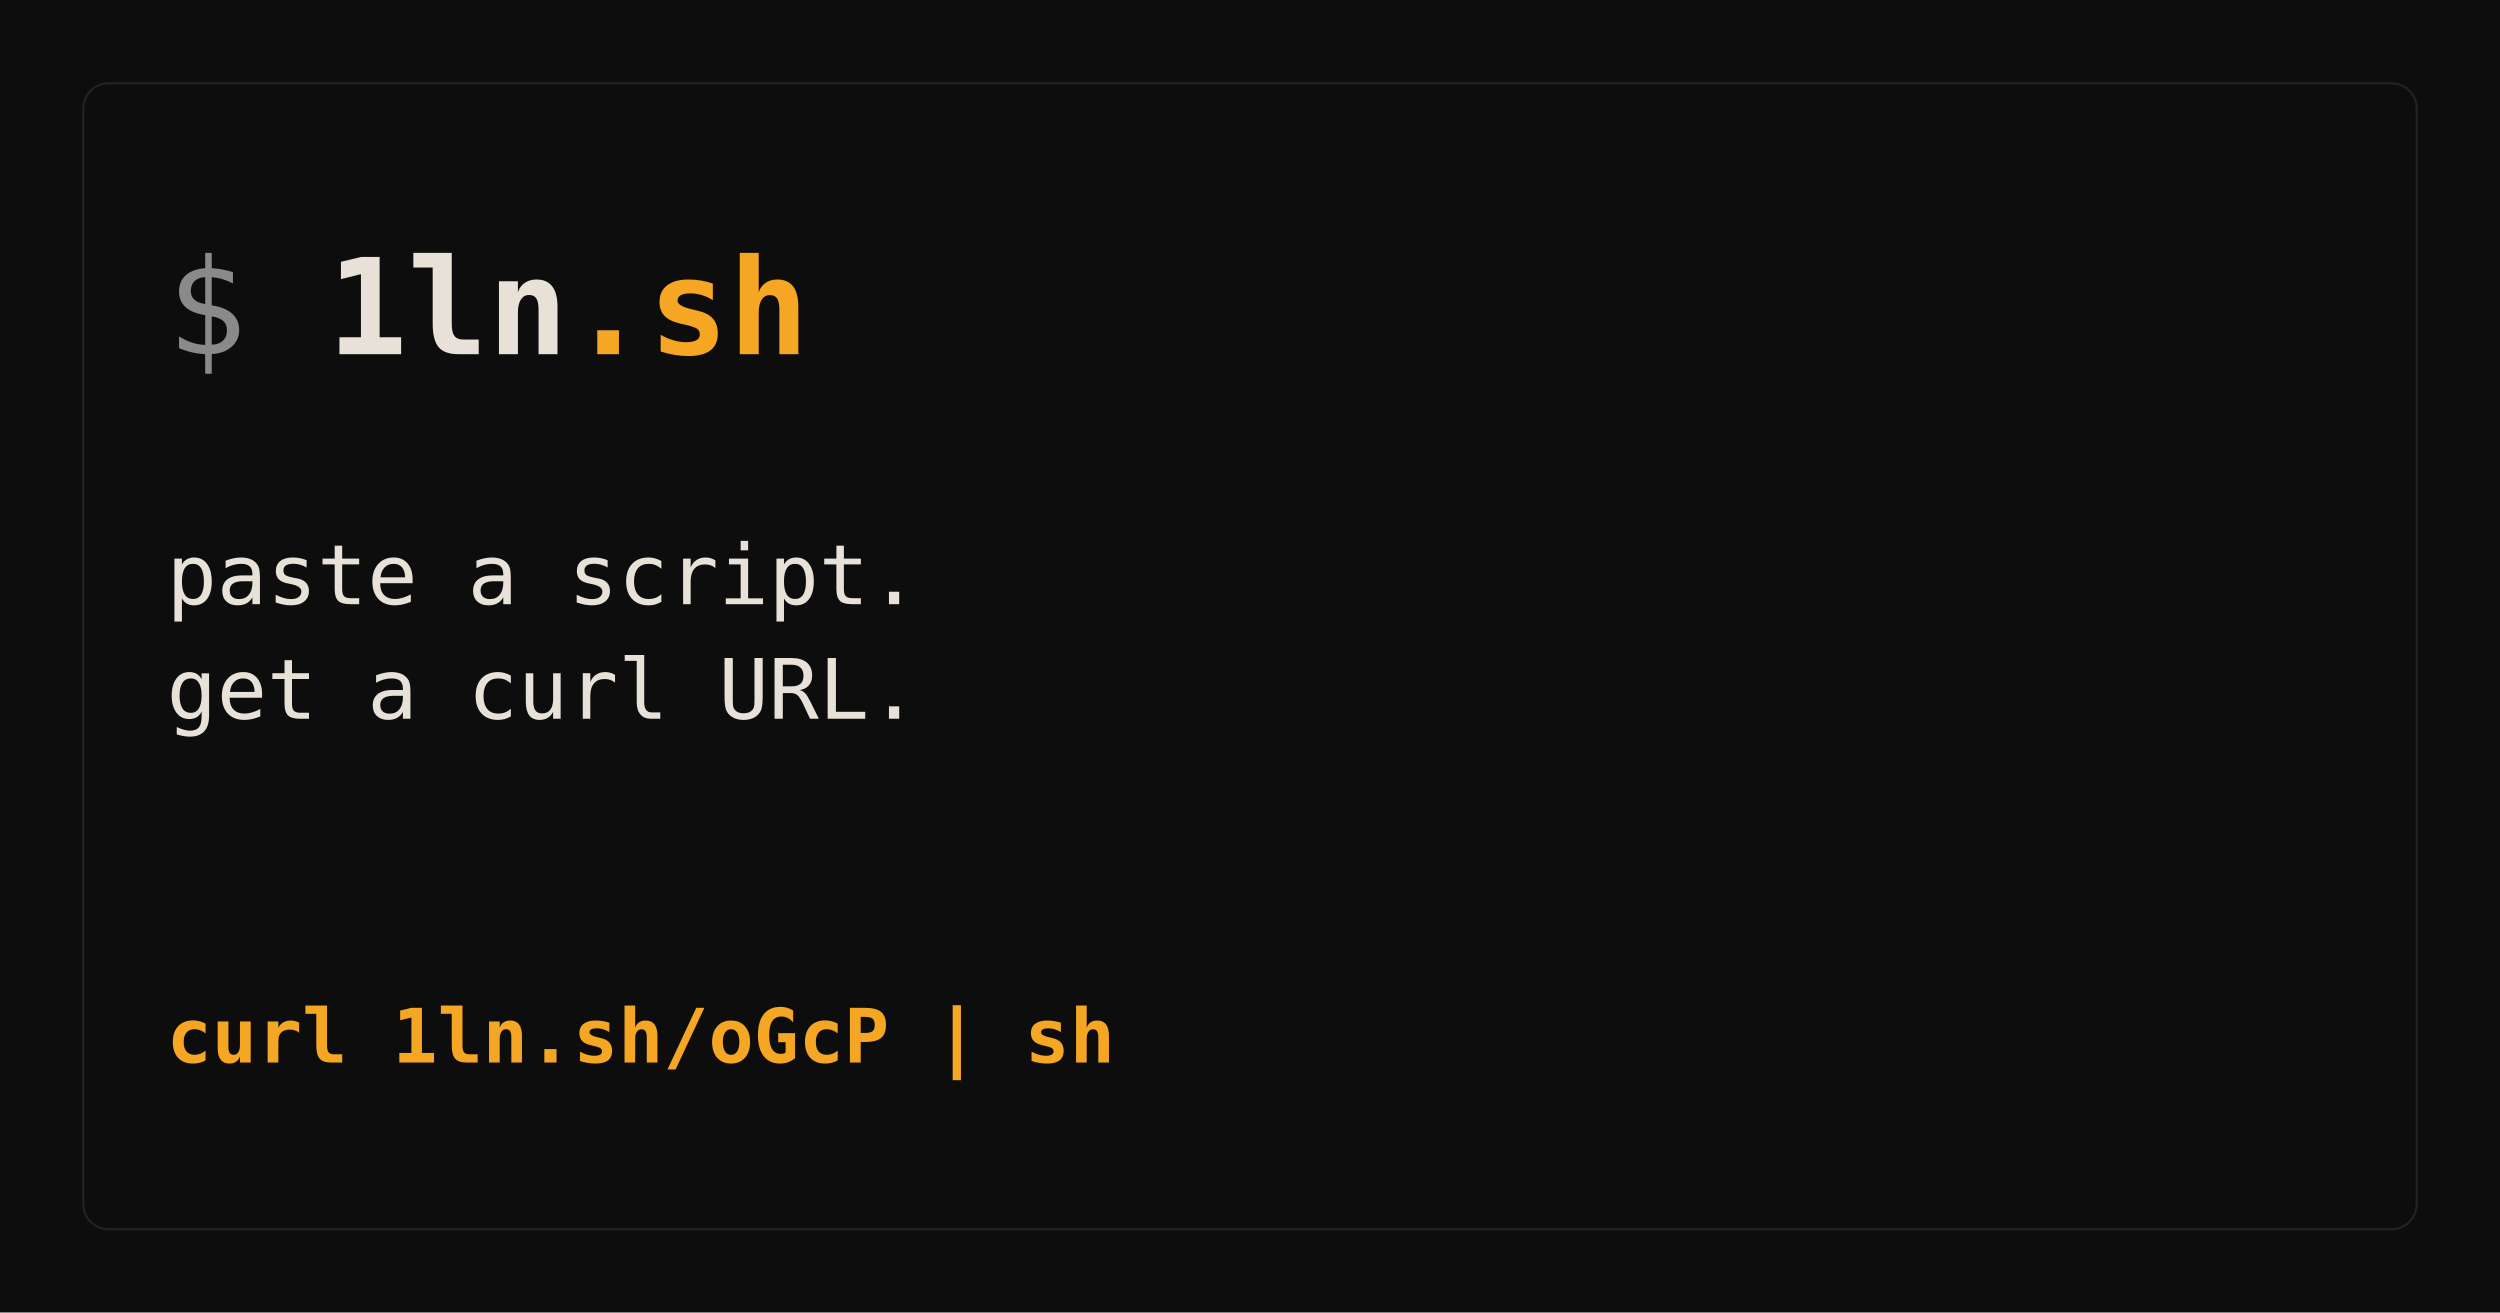
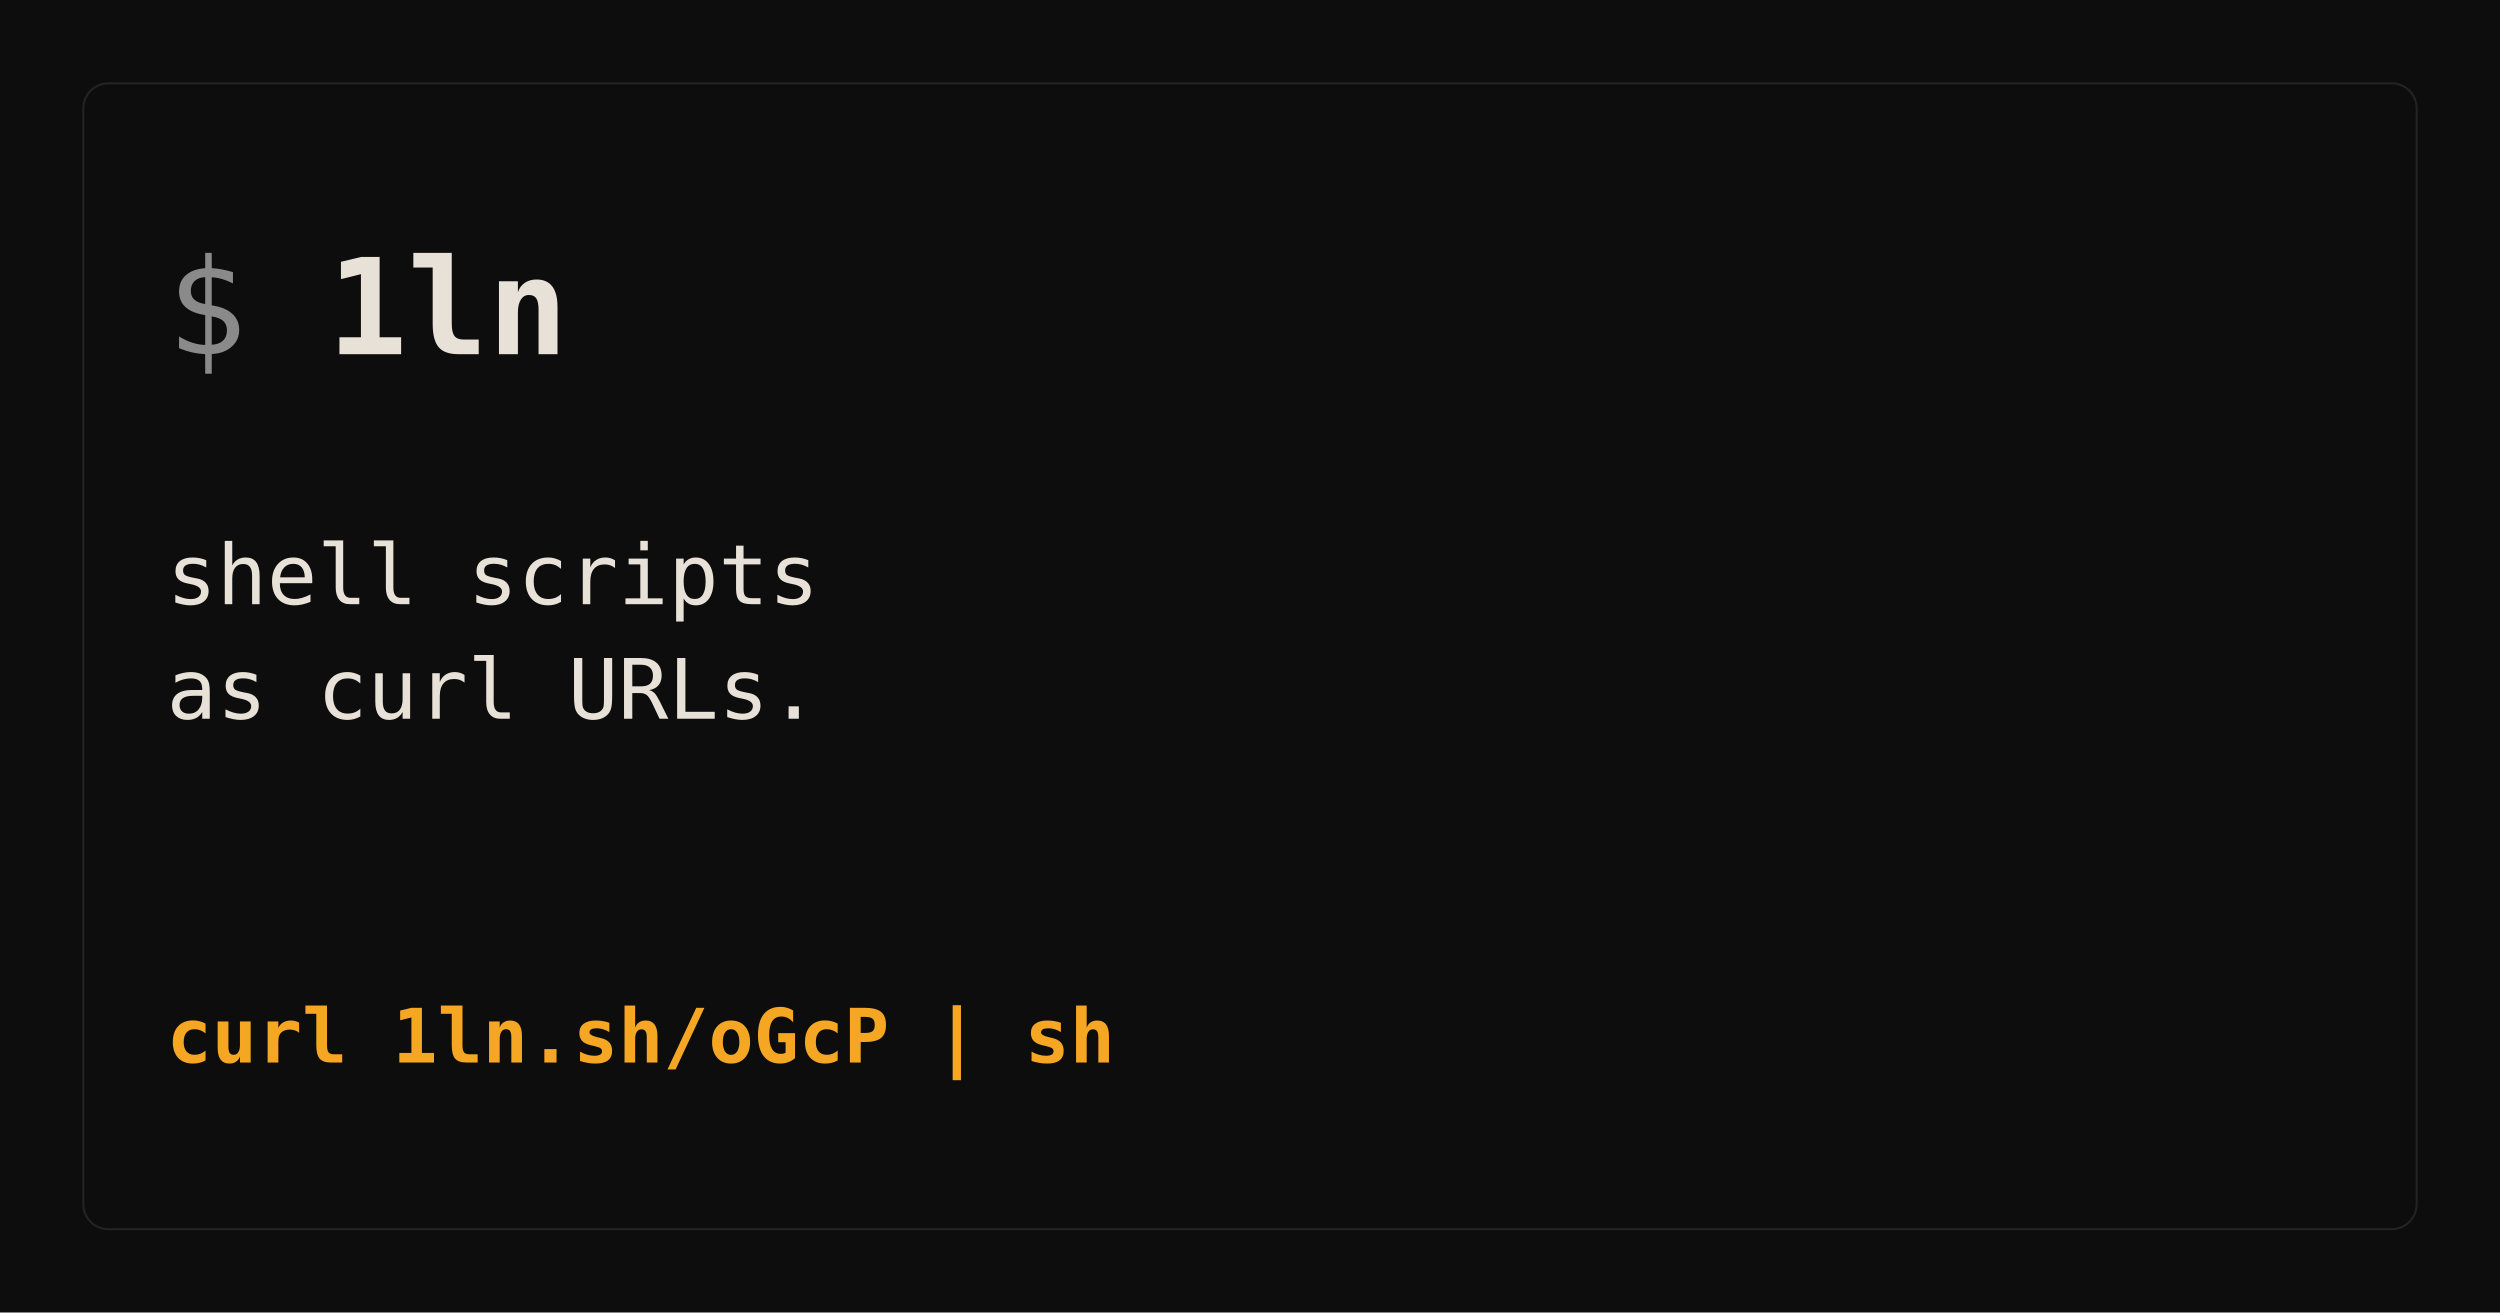
<svg xmlns="http://www.w3.org/2000/svg" viewBox="0 0 1200 630" width="1200" height="630">
  <rect width="1200" height="630" fill="#0d0d0d" />
  <rect x="40" y="40" width="1120" height="550" fill="none" stroke="#232323" stroke-width="1" rx="12" />
  <text x="80" y="170" font-family="'IBM Plex Mono', monospace" font-weight="700" font-size="64" fill="#e8e1d8">
-     <tspan fill="#8a8a8a" font-weight="400">$</tspan> 1ln<tspan fill="#f5a623">.sh</tspan>
+     <tspan fill="#8a8a8a" font-weight="400">$</tspan> 1ln
  </text>
-   <text x="80" y="290" font-family="'IBM Plex Mono', monospace" font-weight="400" font-size="40" fill="#e8e1d8">paste a script.</text>
-   <text x="80" y="345" font-family="'IBM Plex Mono', monospace" font-weight="400" font-size="40" fill="#e8e1d8">get a curl URL.</text>
+   <text x="80" y="290" font-family="'IBM Plex Mono', monospace" font-weight="400" font-size="40" fill="#e8e1d8">shell scripts</text>
+   <text x="80" y="345" font-family="'IBM Plex Mono', monospace" font-weight="400" font-size="40" fill="#e8e1d8">as curl URLs.</text>
  <text x="80" y="510" font-family="'IBM Plex Mono', monospace" font-weight="700" font-size="36" fill="#f5a623">curl 1ln.sh/oGcP | sh</text>
</svg>
